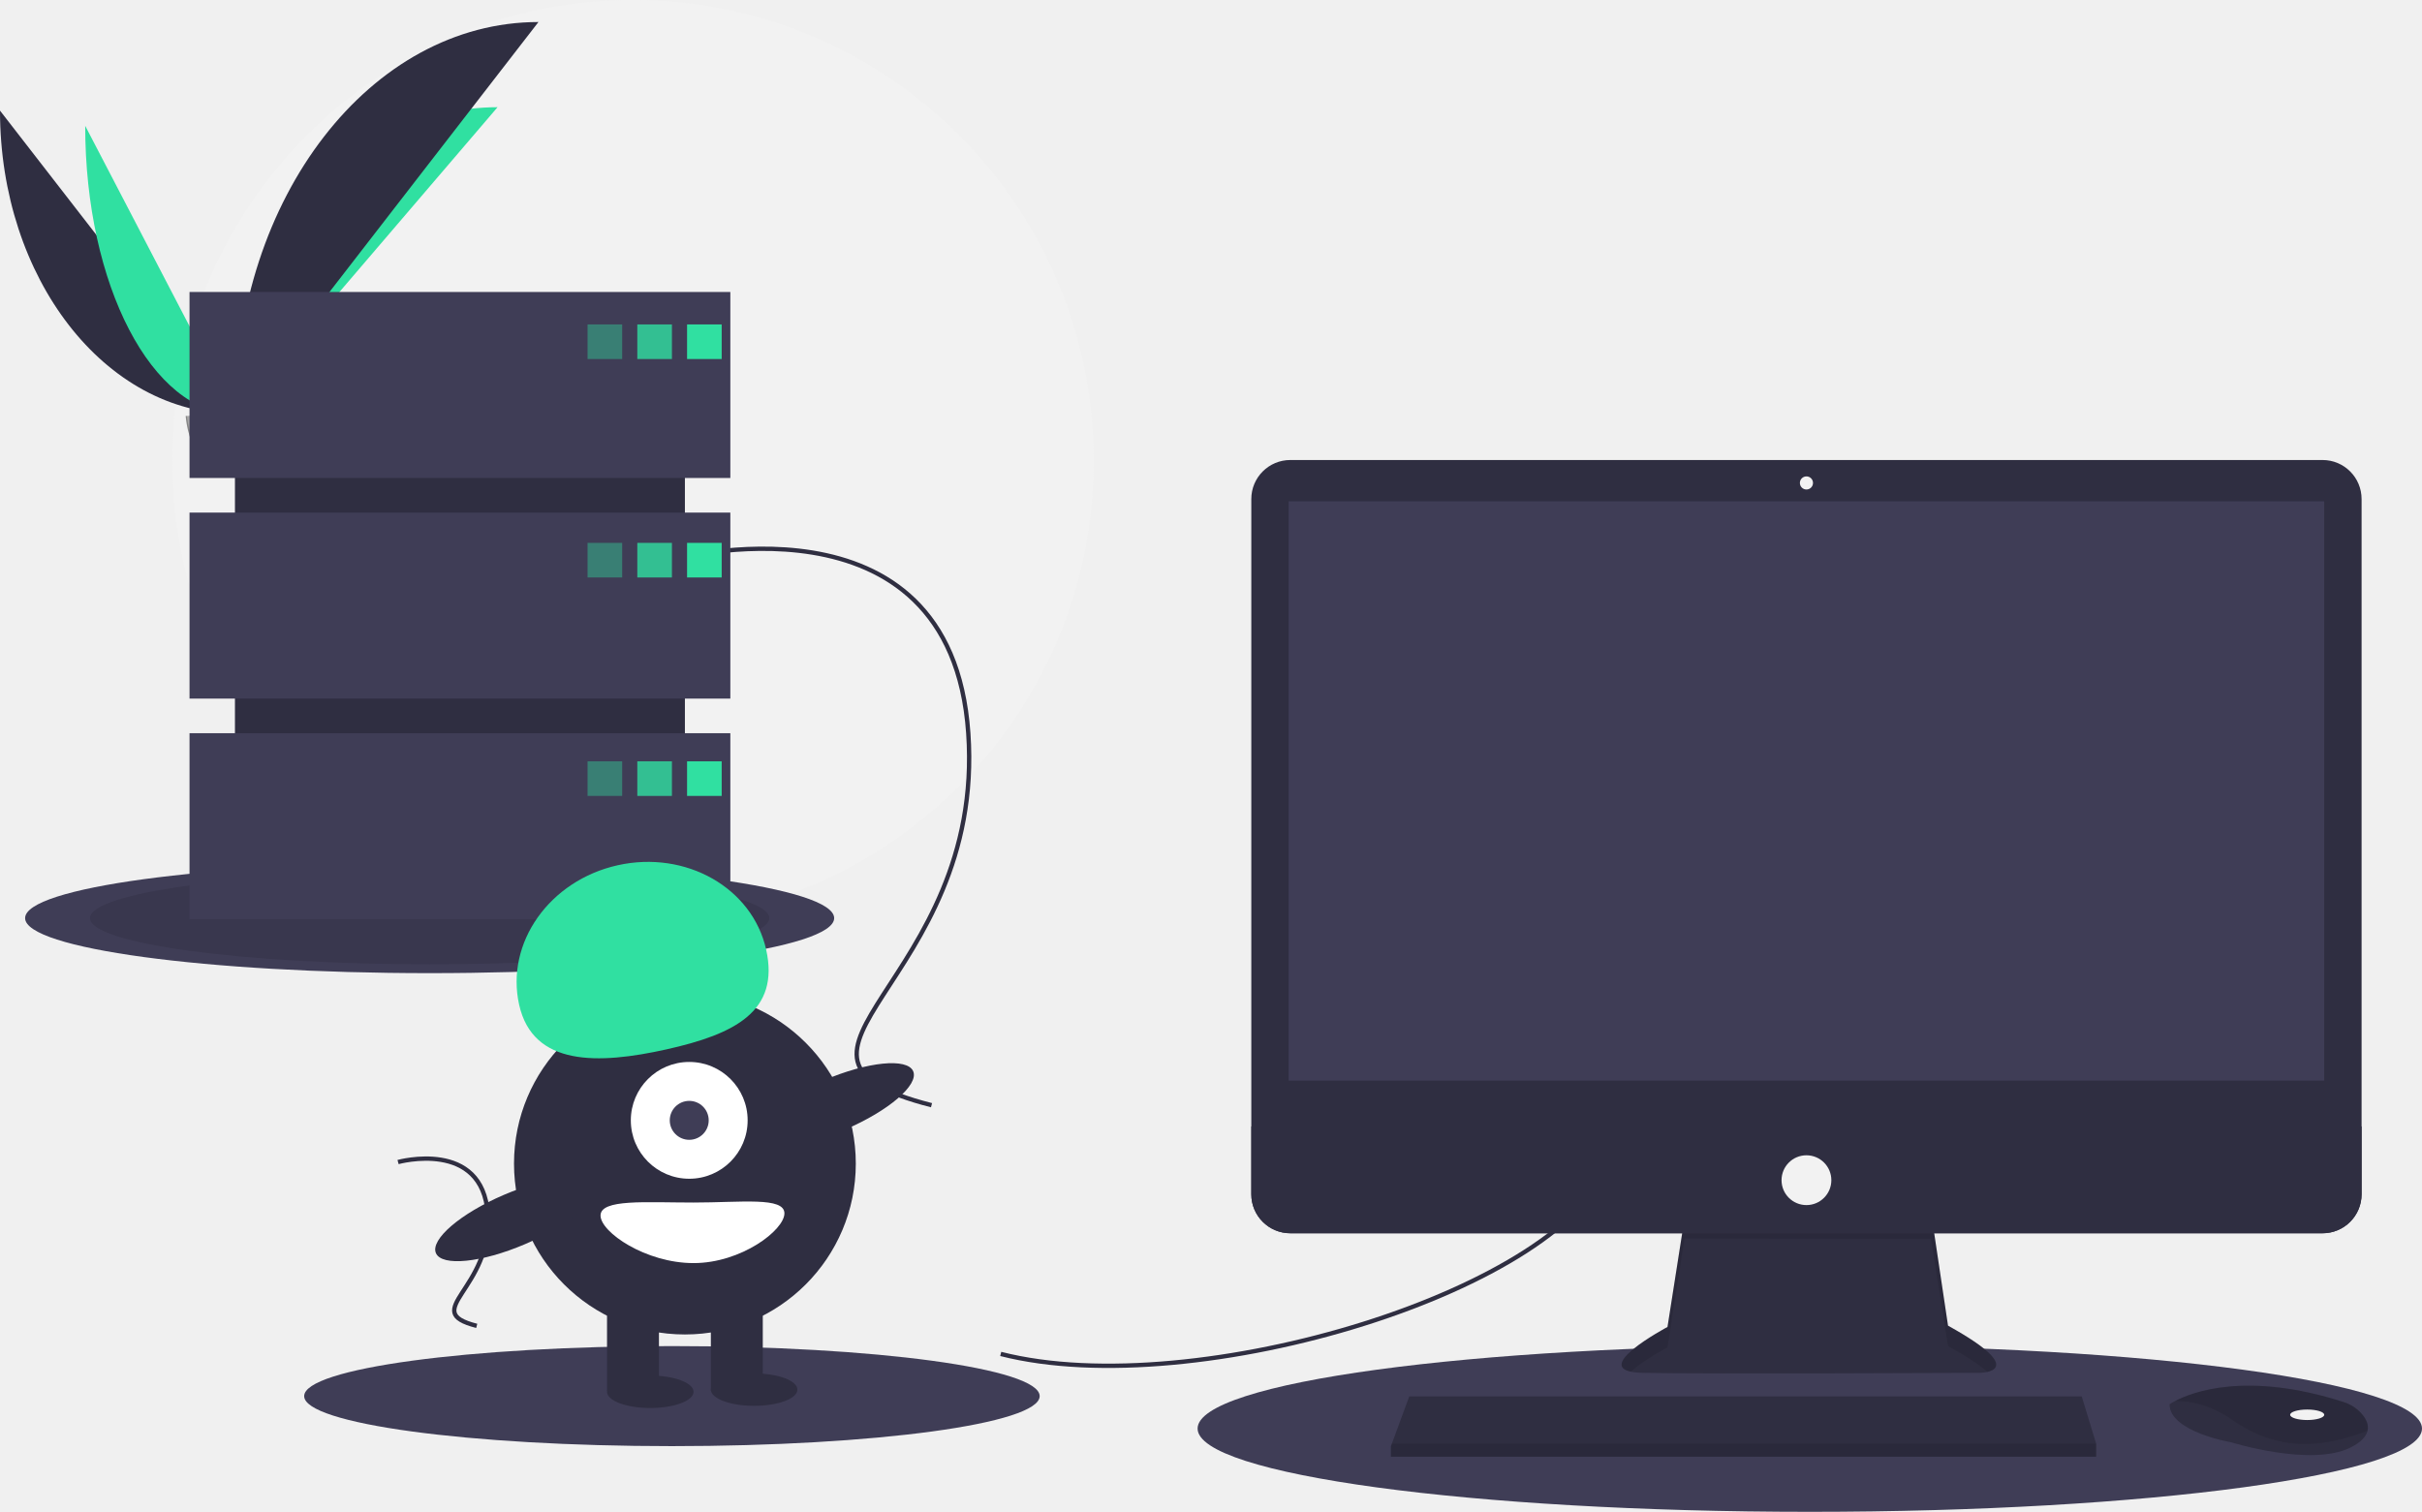
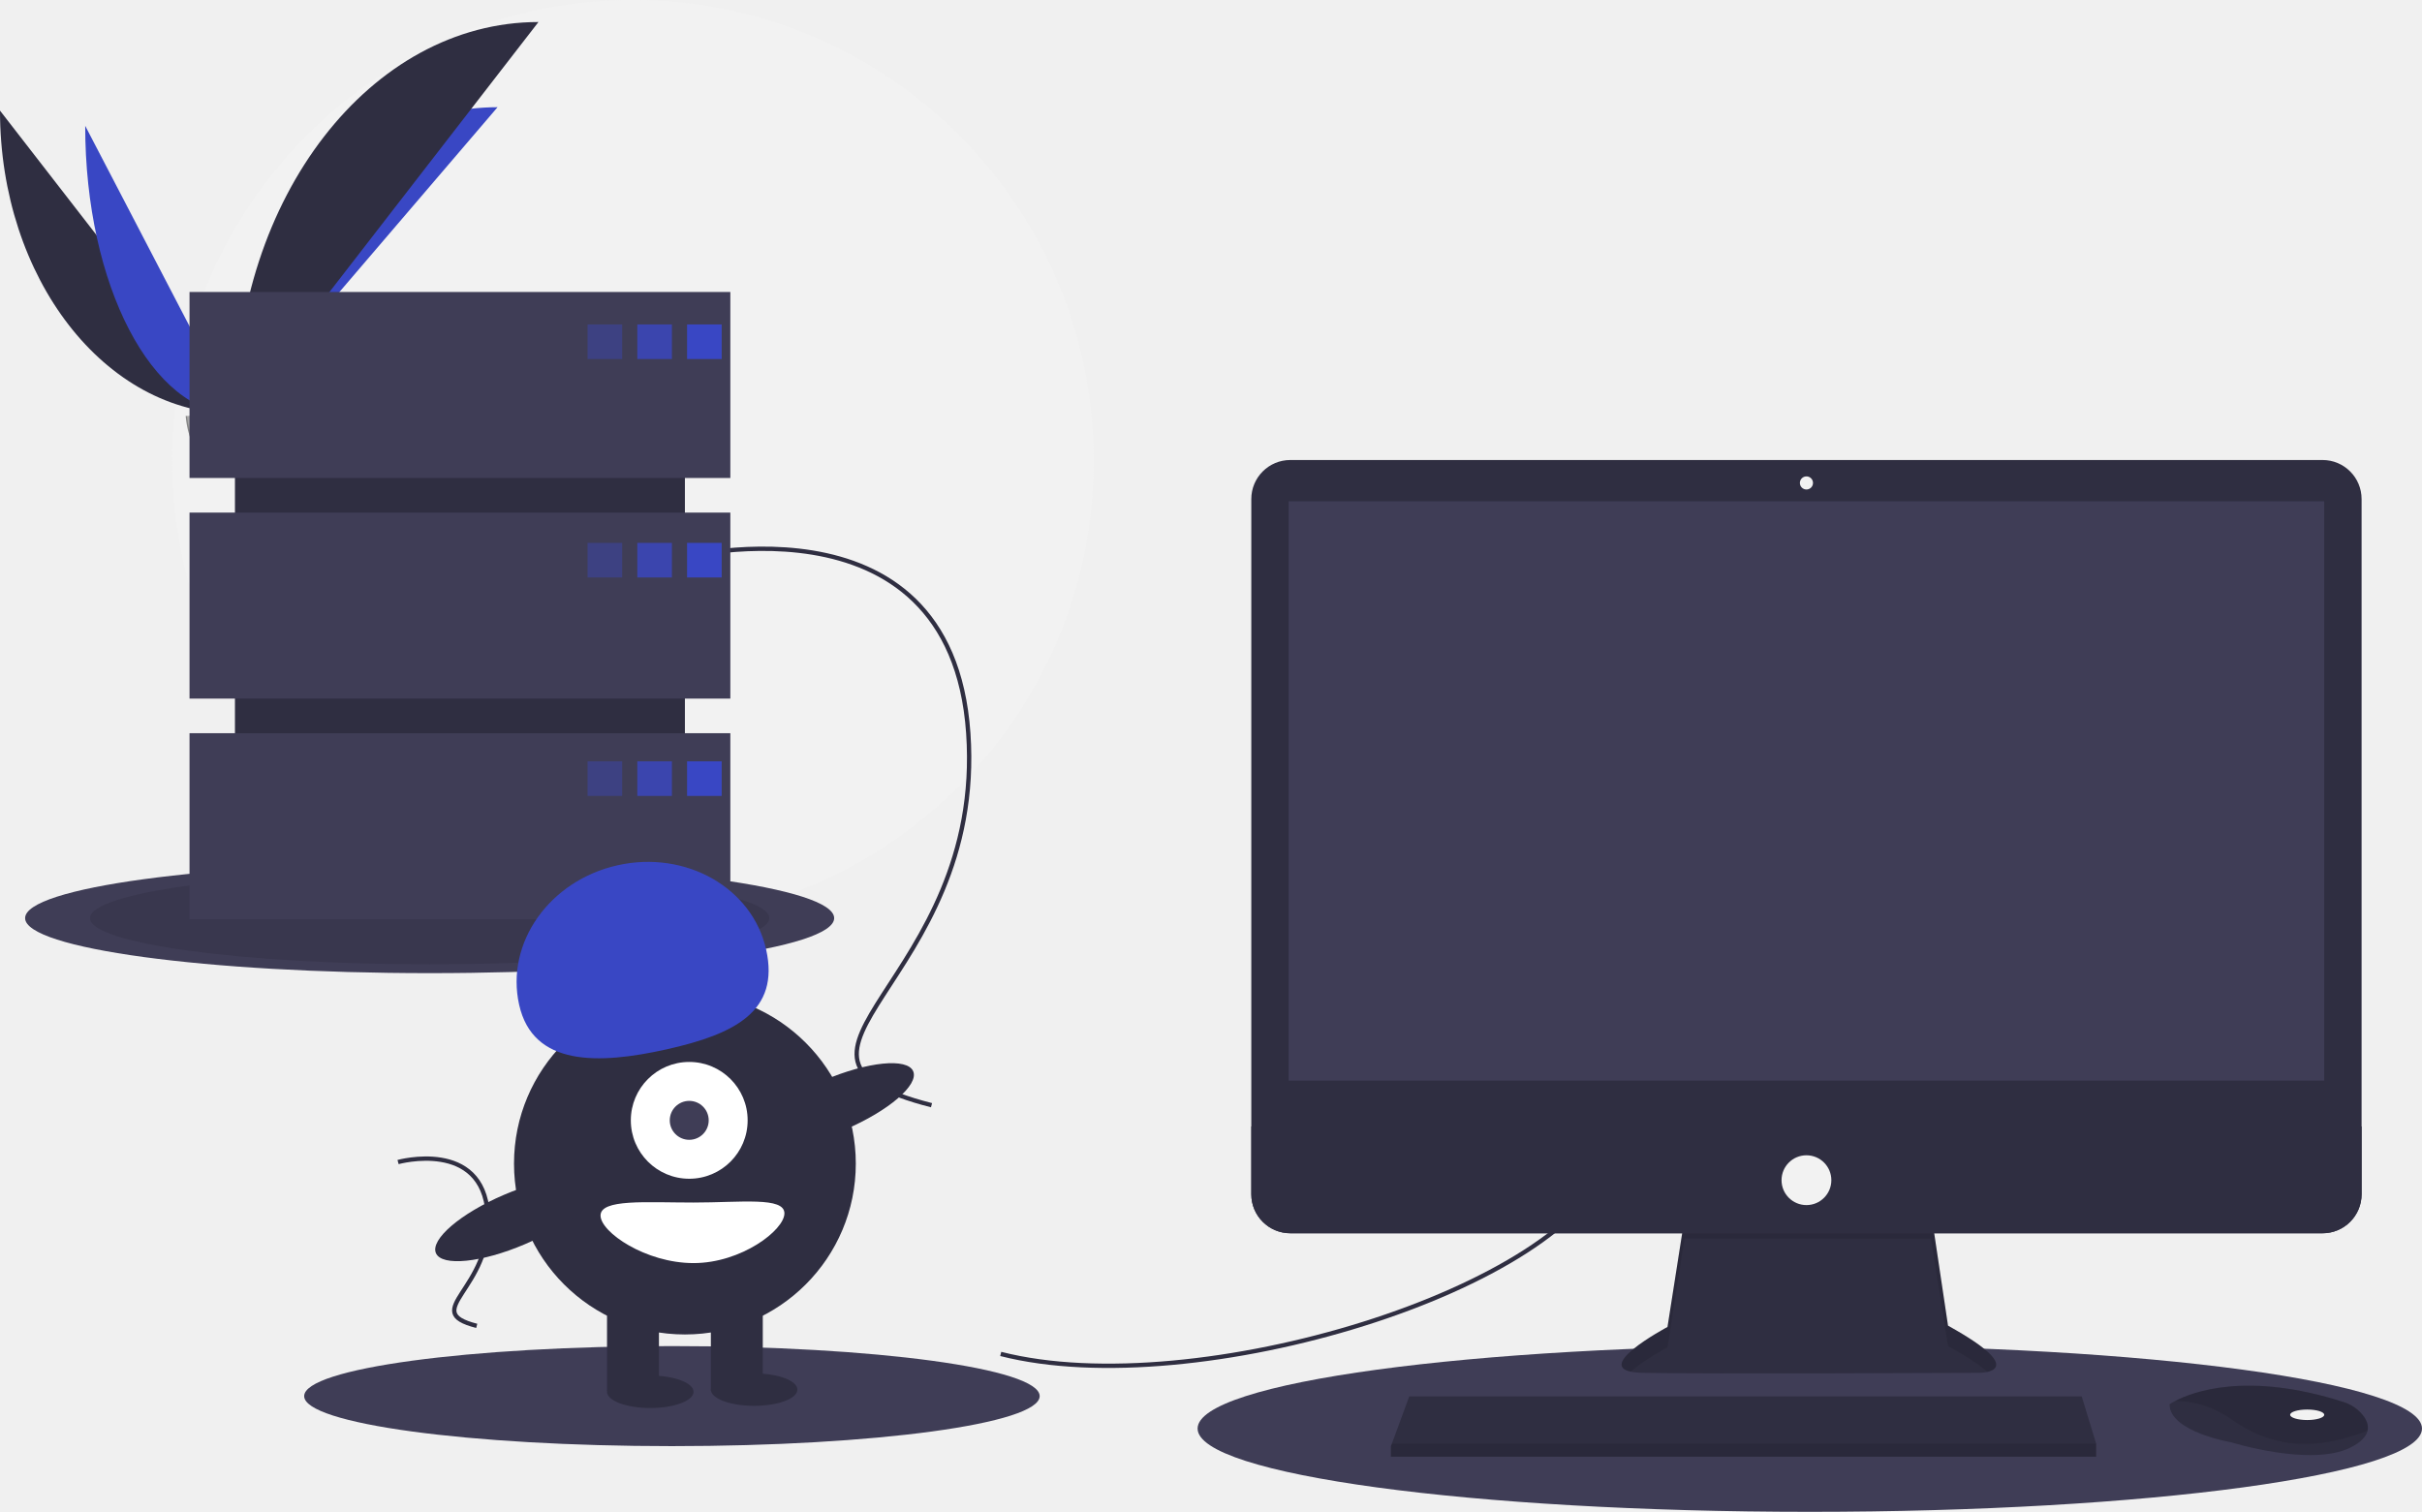
<svg xmlns="http://www.w3.org/2000/svg" id="aa03ddf9-f8f2-4819-a4ce-be9b0a220741" data-name="Layer 1" width="1119.609" height="699" viewBox="0 0 1119.609 699">
  <circle cx="292.609" cy="213" r="213" fill="#f2f2f2" />
  <path d="M31.391,151.642c0,77.498,48.618,140.208,108.701,140.208" transform="translate(-31.39089 -100.5)" fill="#2f2e41" />
-   <path d="M140.092,291.851c0-78.369,54.255-141.784,121.304-141.784" transform="translate(-31.39089 -100.5)" fill="#30e0a1" />
-   <path d="M70.775,158.668c0,73.615,31.003,133.183,69.316,133.183" transform="translate(-31.39089 -100.5)" fill="#30e0a1" />
+   <path d="M140.092,291.851c0-78.369,54.255-141.784,121.304-141.784" transform="translate(-31.39089 -100.5)" fill="#3947c4" />
+   <path d="M70.775,158.668c0,73.615,31.003,133.183,69.316,133.183" transform="translate(-31.39089 -100.5)" fill="#3947c4" />
  <path d="M140.092,291.851c0-100.138,62.71-181.168,140.208-181.168" transform="translate(-31.39089 -100.5)" fill="#2f2e41" />
  <path d="M117.224,292.839s15.416-.475,20.061-3.783,23.713-7.258,24.866-1.953,23.167,26.388,5.763,26.529-40.439-2.711-45.076-5.535S117.224,292.839,117.224,292.839Z" transform="translate(-31.39089 -100.5)" fill="#a8a8a8" />
  <path d="M168.224,311.785c-17.404.14-40.439-2.711-45.076-5.535-3.531-2.151-4.938-9.869-5.409-13.43-.326.014-.515.02-.515.02s.976,12.433,5.613,15.257,27.672,5.676,45.076,5.535c5.024-.041,6.759-1.828,6.664-4.475C173.879,310.756,171.963,311.755,168.224,311.785Z" transform="translate(-31.39089 -100.5)" opacity="0.2" />
  <ellipse cx="198.609" cy="424.5" rx="187" ry="25.44" fill="#3f3d56" />
  <ellipse cx="198.609" cy="424.5" rx="157" ry="21.359" opacity="0.1" />
  <ellipse cx="836.609" cy="660.5" rx="283" ry="38.5" fill="#3f3d56" />
  <ellipse cx="310.609" cy="645.5" rx="170" ry="23.127" fill="#3f3d56" />
  <path d="M494,726.5c90,23,263-30,282-90" transform="translate(-31.39089 -100.5)" fill="none" stroke="#2f2e41" stroke-miterlimit="10" stroke-width="2" />
  <path d="M341,359.5s130-36,138,80-107,149-17,172" transform="translate(-31.39089 -100.5)" fill="none" stroke="#2f2e41" stroke-miterlimit="10" stroke-width="2" />
  <path d="M215.402,637.783s39.072-10.82,41.477,24.044-32.16,44.783-5.109,51.696" transform="translate(-31.39089 -100.5)" fill="none" stroke="#2f2e41" stroke-miterlimit="10" stroke-width="2" />
  <path d="M810.096,663.74,802.218,714.035s-38.782,20.603-11.513,21.209,155.733,0,155.733,0,24.845,0-14.543-21.815l-7.878-52.719Z" transform="translate(-31.39089 -100.5)" fill="#2f2e41" />
  <path d="M785.219,734.698c6.193-5.51,16.999-11.252,16.999-11.252l7.878-50.295,113.922.107,7.878,49.582c9.185,5.087,14.875,8.987,18.204,11.978,5.059-1.154,10.587-5.444-18.204-21.389l-7.878-52.719-113.922,3.03L802.218,714.035S769.63,731.35,785.219,734.698Z" transform="translate(-31.39089 -100.5)" opacity="0.1" />
  <rect x="578.433" y="212.689" width="513.253" height="357.52" rx="18.046" fill="#2f2e41" />
  <rect x="595.703" y="231.777" width="478.713" height="267.837" fill="#3f3d56" />
  <circle cx="835.059" cy="223.293" r="3.03" fill="#f2f2f2" />
  <path d="M1123.077,621.322V652.663a18.043,18.043,0,0,1-18.046,18.046H627.869A18.043,18.043,0,0,1,609.824,652.663V621.322Z" transform="translate(-31.39089 -100.5)" fill="#2f2e41" />
  <polygon points="968.978 667.466 968.978 673.526 642.968 673.526 642.968 668.678 643.417 667.466 651.452 645.651 962.312 645.651 968.978 667.466" fill="#2f2e41" />
  <path d="M1125.828,762.034c-.594,2.539-2.836,5.217-7.902,7.75-18.179,9.089-55.143-2.424-55.143-2.424s-28.48-4.848-28.48-17.573a22.725,22.725,0,0,1,2.497-1.485c7.643-4.044,32.984-14.021,77.918.422a18.739,18.739,0,0,1,8.541,5.597C1125.079,756.454,1126.507,759.157,1125.828,762.034Z" transform="translate(-31.39089 -100.5)" fill="#2f2e41" />
  <path d="M1125.828,762.034c-22.251,8.526-42.084,9.162-62.439-4.975-10.265-7.126-19.591-8.89-26.59-8.756,7.643-4.044,32.984-14.021,77.918.422a18.739,18.739,0,0,1,8.541,5.597C1125.079,756.454,1126.507,759.157,1125.828,762.034Z" transform="translate(-31.39089 -100.5)" opacity="0.1" />
  <ellipse cx="1066.538" cy="654.135" rx="7.878" ry="2.424" fill="#f2f2f2" />
  <circle cx="835.059" cy="545.667" r="11.513" fill="#f2f2f2" />
  <polygon points="968.978 667.466 968.978 673.526 642.968 673.526 642.968 668.678 643.417 667.466 968.978 667.466" opacity="0.1" />
  <rect x="108.609" y="159" width="208" height="242" fill="#2f2e41" />
  <rect x="87.609" y="135" width="250" height="86" fill="#3f3d56" />
  <rect x="87.609" y="237" width="250" height="86" fill="#3f3d56" />
  <rect x="87.609" y="339" width="250" height="86" fill="#3f3d56" />
-   <rect x="271.609" y="150" width="16" height="16" fill="#30e0a1" opacity="0.4" />
-   <rect x="294.609" y="150" width="16" height="16" fill="#30e0a1" opacity="0.8" />
-   <rect x="317.609" y="150" width="16" height="16" fill="#30e0a1" />
-   <rect x="271.609" y="251" width="16" height="16" fill="#30e0a1" opacity="0.4" />
-   <rect x="294.609" y="251" width="16" height="16" fill="#30e0a1" opacity="0.8" />
-   <rect x="317.609" y="251" width="16" height="16" fill="#30e0a1" />
-   <rect x="271.609" y="352" width="16" height="16" fill="#30e0a1" opacity="0.4" />
-   <rect x="294.609" y="352" width="16" height="16" fill="#30e0a1" opacity="0.8" />
-   <rect x="317.609" y="352" width="16" height="16" fill="#30e0a1" />
+   <rect x="271.609" y="150" width="16" height="16" fill="#3947c4" opacity="0.4" />
+   <rect x="294.609" y="150" width="16" height="16" fill="#3947c4" opacity="0.8" />
+   <rect x="317.609" y="150" width="16" height="16" fill="#3947c4" />
+   <rect x="271.609" y="251" width="16" height="16" fill="#3947c4" opacity="0.4" />
+   <rect x="294.609" y="251" width="16" height="16" fill="#3947c4" opacity="0.8" />
+   <rect x="317.609" y="251" width="16" height="16" fill="#3947c4" />
+   <rect x="271.609" y="352" width="16" height="16" fill="#3947c4" opacity="0.4" />
+   <rect x="294.609" y="352" width="16" height="16" fill="#3947c4" opacity="0.8" />
+   <rect x="317.609" y="352" width="16" height="16" fill="#3947c4" />
  <circle cx="316.609" cy="538" r="79" fill="#2f2e41" />
  <rect x="280.609" y="600" width="24" height="43" fill="#2f2e41" />
  <rect x="328.609" y="600" width="24" height="43" fill="#2f2e41" />
  <ellipse cx="300.609" cy="643.5" rx="20" ry="7.5" fill="#2f2e41" />
  <ellipse cx="348.609" cy="642.5" rx="20" ry="7.5" fill="#2f2e41" />
  <circle cx="318.609" cy="518" r="27" fill="#fff" />
  <circle cx="318.609" cy="518" r="9" fill="#3f3d56" />
-   <path d="M271.367,565.032c-6.379-28.568,14.012-57.434,45.544-64.475s62.265,10.41,68.644,38.978-14.519,39.104-46.051,46.145S277.746,593.6,271.367,565.032Z" transform="translate(-31.39089 -100.5)" fill="#30e0a1" />
+   <path d="M271.367,565.032c-6.379-28.568,14.012-57.434,45.544-64.475s62.265,10.41,68.644,38.978-14.519,39.104-46.051,46.145S277.746,593.6,271.367,565.032Z" transform="translate(-31.39089 -100.5)" fill="#3947c4" />
  <ellipse cx="417.215" cy="611.344" rx="39.5" ry="12.4" transform="translate(-238.2867 112.9804) rotate(-23.17116)" fill="#2f2e41" />
  <ellipse cx="269.215" cy="664.344" rx="39.5" ry="12.4" transform="translate(-271.0797 59.02084) rotate(-23.17116)" fill="#2f2e41" />
  <path d="M394,661.5c0,7.732-19.909,23-42,23s-43-14.268-43-22,20.909-6,43-6S394,653.768,394,661.5Z" transform="translate(-31.39089 -100.5)" fill="#fff" />
</svg>
